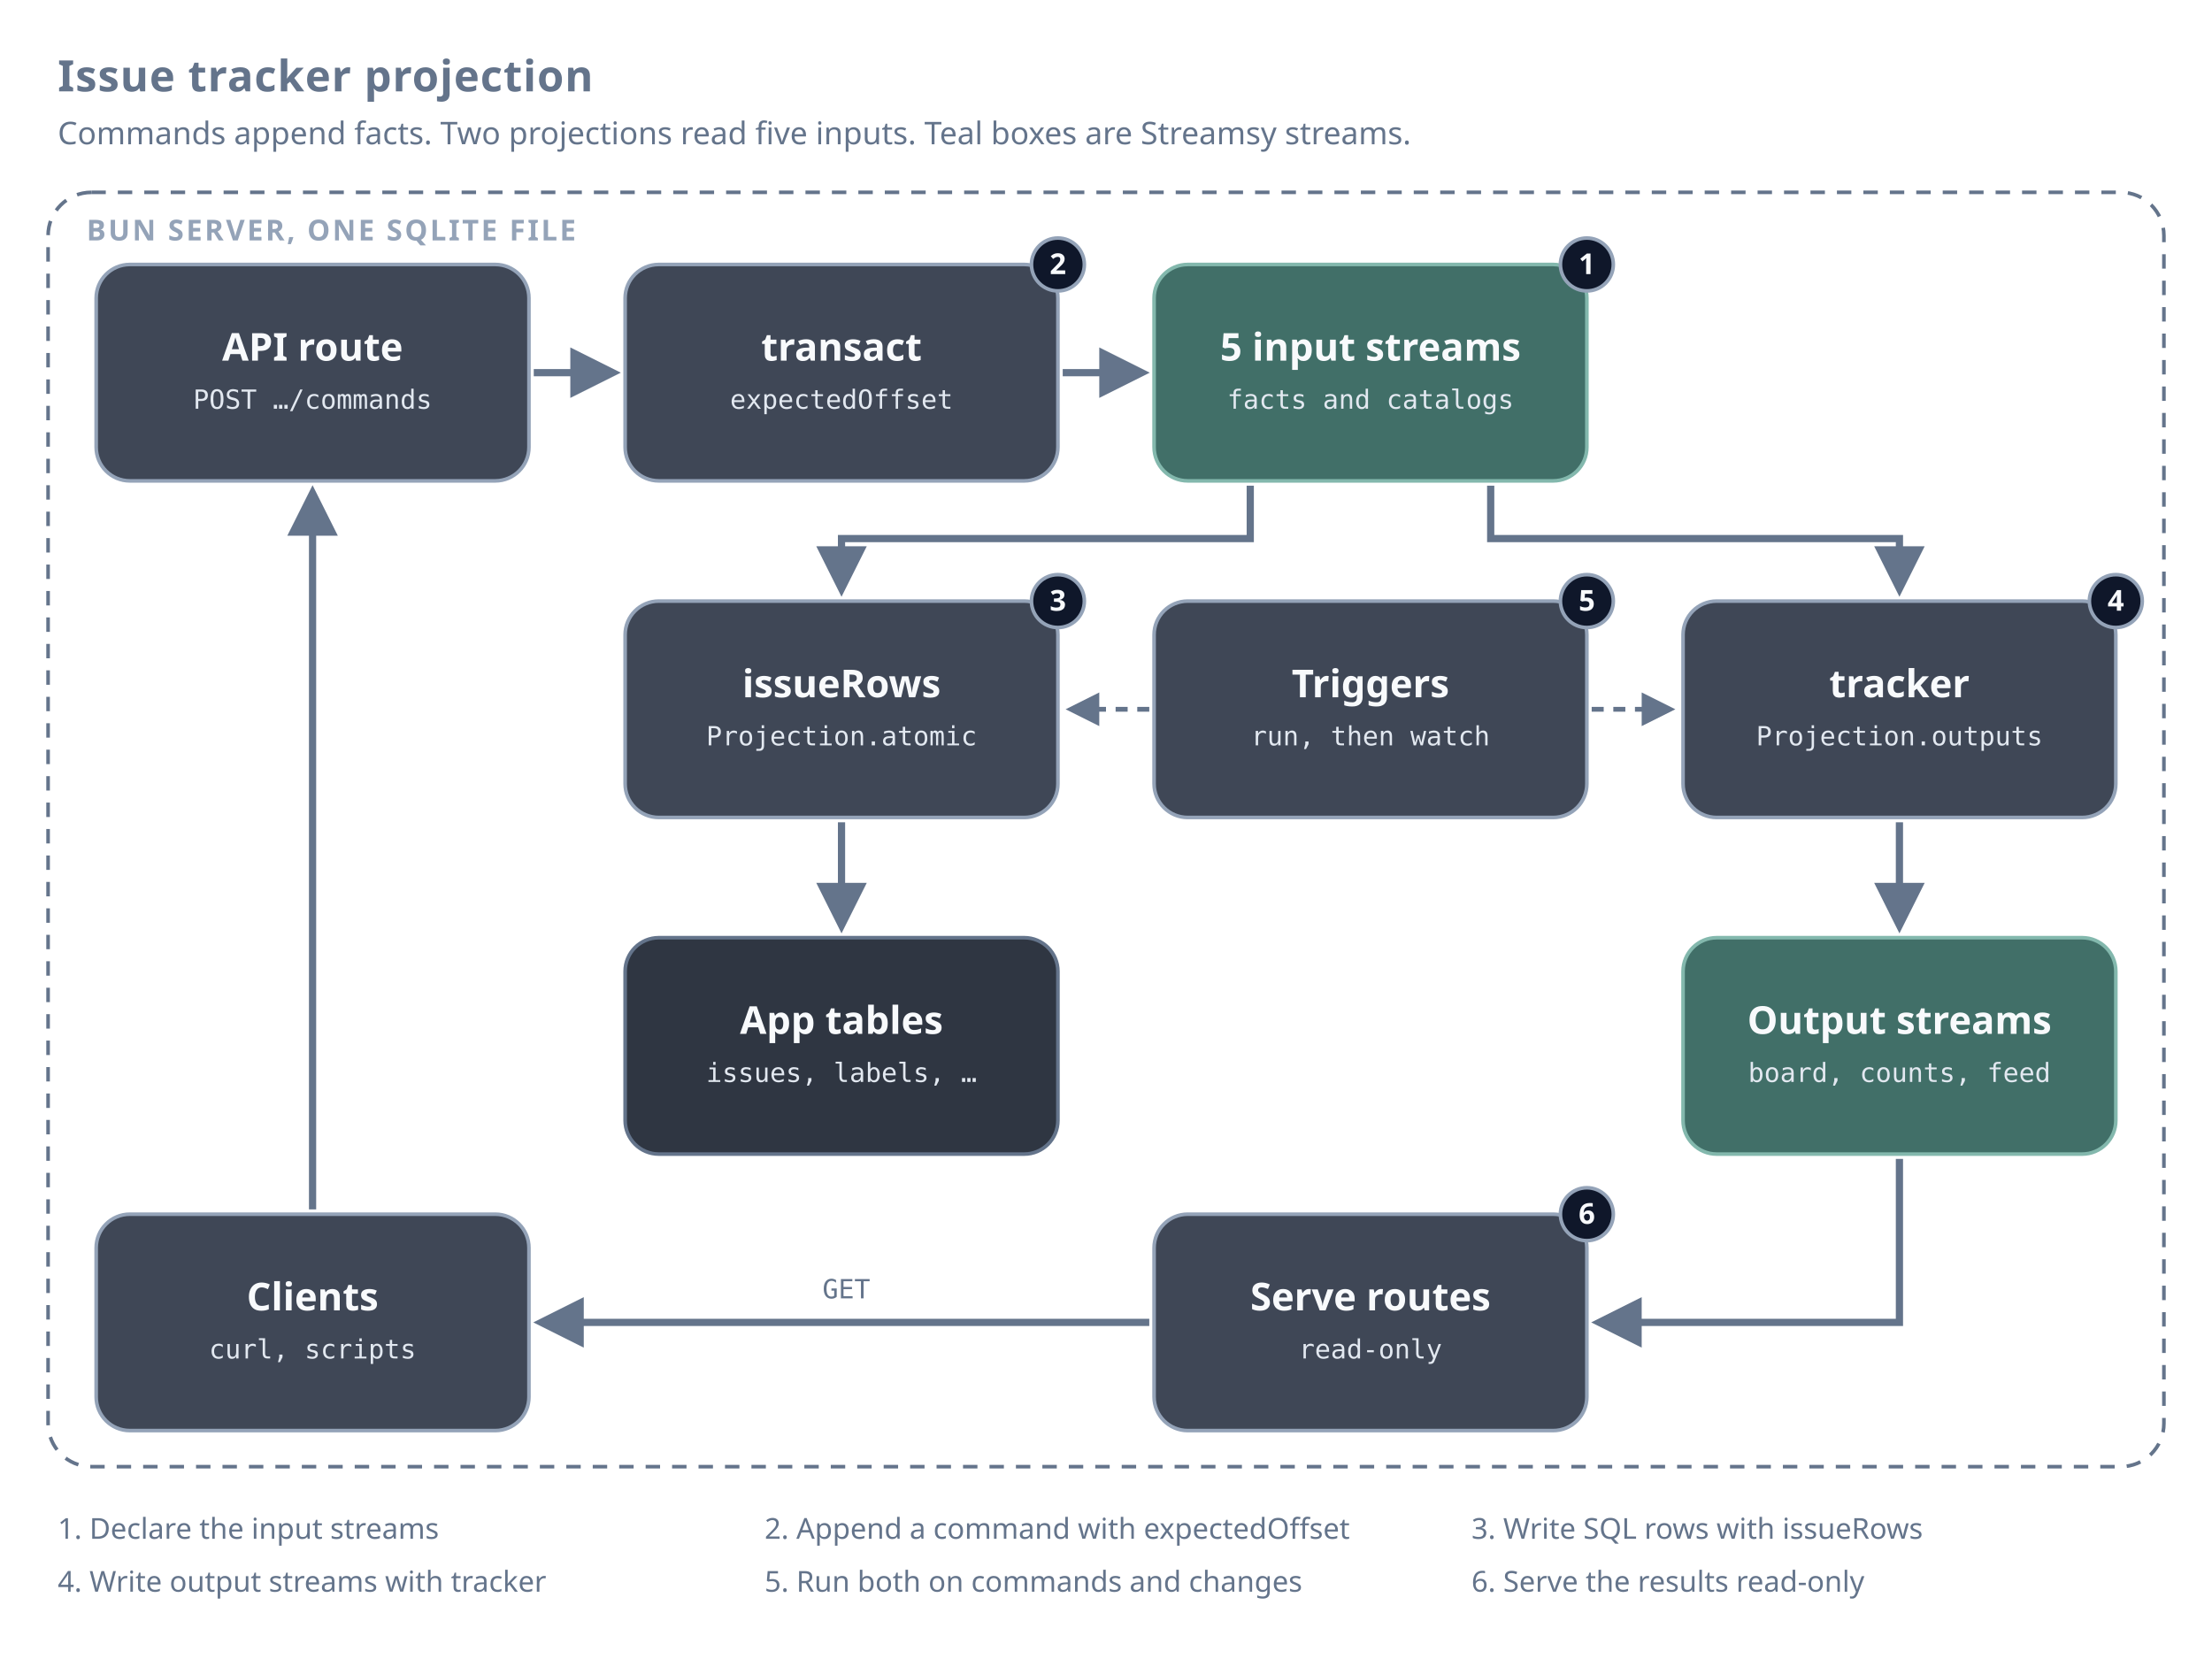
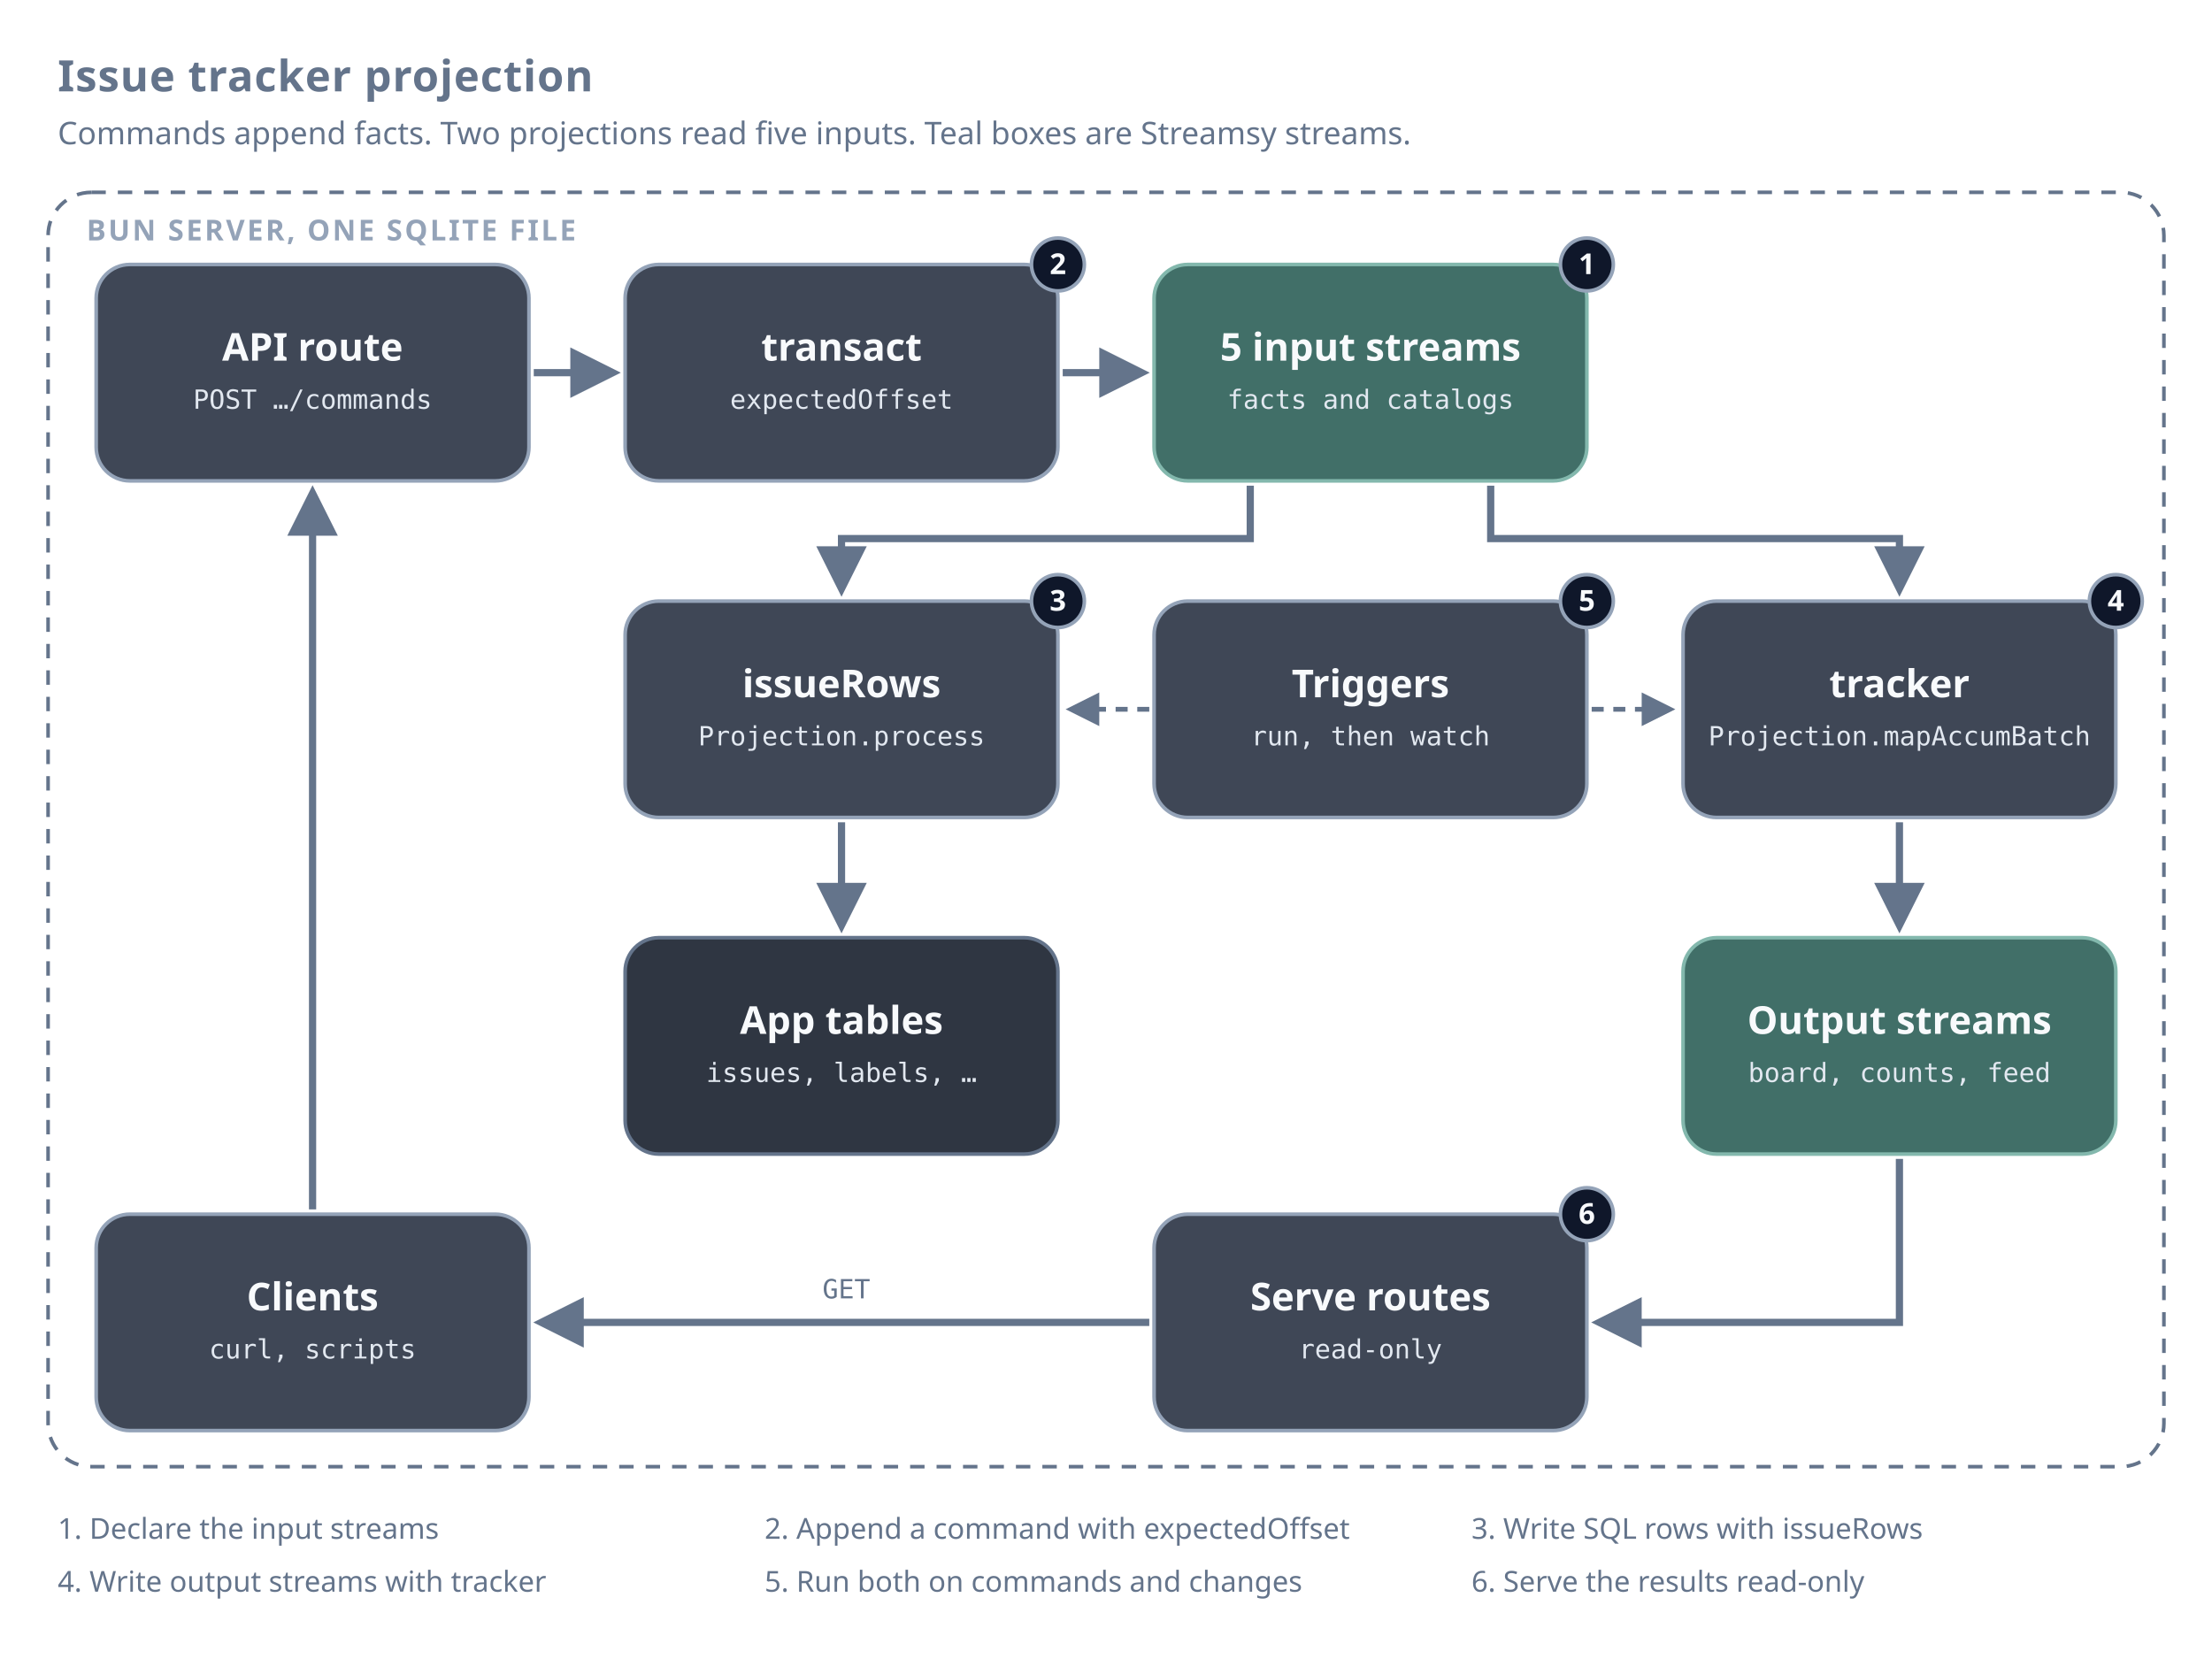
<svg xmlns="http://www.w3.org/2000/svg" viewBox="0 0 920 690" width="920" height="690" role="img" aria-labelledby="title desc">
  <defs>
    <marker id="arrow" viewBox="0 0 10 10" refX="8" refY="5" markerWidth="7" markerHeight="7" orient="auto-start-reverse">
      <path d="M 0 0 L 10 5 L 0 10 z" fill="#64748b" />
    </marker>
    <style>
      .heading { fill: #64748b; font: 700 18px ui-sans-serif, system-ui, sans-serif; letter-spacing: .02em; }
      .caption { fill: #64748b; font: 500 13px ui-sans-serif, system-ui, sans-serif; }
      .group-label { fill: #94a3b8; font: 700 12px ui-sans-serif, system-ui, sans-serif; letter-spacing: .08em; }
      .node-title { fill: #f8fafc; font: 700 16px ui-sans-serif, system-ui, sans-serif; }
      .node-subtitle { fill: #e2e8f0; font: 500 11px ui-monospace, SFMono-Regular, Menlo, monospace; }
      .flow-label { fill: #64748b; font: 500 11px ui-monospace, SFMono-Regular, Menlo, monospace; }
      .step { fill: #f8fafc; font: 700 12px ui-sans-serif, system-ui, sans-serif; }
      .legend { fill: #64748b; font: 500 12px ui-sans-serif, system-ui, sans-serif; }
      .group { fill: none; stroke: #64748b; stroke-width: 1.5; stroke-dasharray: 6 5; }
      .node { fill: #3f4756; stroke: #94a3b8; stroke-width: 1.5; }
      .stream { fill: #416f68; stroke: #83b8ad; stroke-width: 1.5; }
      .host { fill: #2f3642; stroke: #64748b; stroke-width: 1.5; }
      .flow { fill: none; stroke: #64748b; stroke-width: 3; marker-end: url(#arrow); }
      .trigger { fill: none; stroke: #64748b; stroke-width: 2; stroke-dasharray: 5 4; marker-end: url(#arrow); }
      .badge { fill: #0f172a; stroke: #94a3b8; stroke-width: 1.5; }
    </style>
  </defs>
  <text class="heading" x="24" y="38">Issue tracker projection</text>
  <text class="caption" x="24" y="60">Commands append facts. Two projections read five inputs. Teal boxes are Streamsy streams.</text>
  <rect class="group" x="20" y="80" width="880" height="530" rx="18" />
  <text class="group-label" x="36" y="100">BUN SERVER, ONE SQLITE FILE</text>
  <rect class="node" x="40" y="110" width="180" height="90" rx="14" />
  <text class="node-title" x="130" y="150" text-anchor="middle">API route</text>
  <text class="node-subtitle" x="130" y="170" text-anchor="middle">POST …/commands</text>
  <rect class="node" x="260" y="110" width="180" height="90" rx="14" />
  <text class="node-title" x="350" y="150" text-anchor="middle">transact</text>
  <text class="node-subtitle" x="350" y="170" text-anchor="middle">expectedOffset</text>
  <rect class="stream" x="480" y="110" width="180" height="90" rx="14" />
  <text class="node-title" x="570" y="150" text-anchor="middle">5 input streams</text>
  <text class="node-subtitle" x="570" y="170" text-anchor="middle">facts and catalogs</text>
  <rect class="node" x="260" y="250" width="180" height="90" rx="14" />
  <text class="node-title" x="350" y="290" text-anchor="middle">issueRows</text>
-   <text class="node-subtitle" x="350" y="310" text-anchor="middle">Projection.atomic</text>
+   <text class="node-subtitle" x="350" y="310" text-anchor="middle">Projection.process</text>
  <rect class="node" x="480" y="250" width="180" height="90" rx="14" />
  <text class="node-title" x="570" y="290" text-anchor="middle">Triggers</text>
  <text class="node-subtitle" x="570" y="310" text-anchor="middle">run, then watch</text>
  <rect class="node" x="700" y="250" width="180" height="90" rx="14" />
  <text class="node-title" x="790" y="290" text-anchor="middle">tracker</text>
-   <text class="node-subtitle" x="790" y="310" text-anchor="middle">Projection.outputs</text>
+   <text class="node-subtitle" x="790" y="310" text-anchor="middle">Projection.mapAccumBatch</text>
  <rect class="host" x="260" y="390" width="180" height="90" rx="14" />
  <text class="node-title" x="350" y="430" text-anchor="middle">App tables</text>
  <text class="node-subtitle" x="350" y="450" text-anchor="middle">issues, labels, …</text>
  <rect class="stream" x="700" y="390" width="180" height="90" rx="14" />
  <text class="node-title" x="790" y="430" text-anchor="middle">Output streams</text>
  <text class="node-subtitle" x="790" y="450" text-anchor="middle">board, counts, feed</text>
  <rect class="node" x="40" y="505" width="180" height="90" rx="14" />
  <text class="node-title" x="130" y="545" text-anchor="middle">Clients</text>
  <text class="node-subtitle" x="130" y="565" text-anchor="middle">curl, scripts</text>
  <rect class="node" x="480" y="505" width="180" height="90" rx="14" />
  <text class="node-title" x="570" y="545" text-anchor="middle">Serve routes</text>
  <text class="node-subtitle" x="570" y="565" text-anchor="middle">read-only</text>
  <path class="flow" d="M 130 503 V 206" />
  <path class="flow" d="M 222 155 H 254" />
  <path class="flow" d="M 442 155 H 474" />
  <path class="flow" d="M 520 202 V 224 H 350 V 244" />
  <path class="flow" d="M 620 202 V 224 H 790 V 244" />
  <path class="trigger" d="M 478 295 H 446" />
  <path class="trigger" d="M 662 295 H 694" />
  <path class="flow" d="M 350 342 V 384" />
  <path class="flow" d="M 790 342 V 384" />
  <path class="flow" d="M 790 482 V 550 H 666" />
  <path class="flow" d="M 478 550 H 226" />
  <text class="flow-label" x="352" y="540" text-anchor="middle">GET</text>
  <circle class="badge" cx="660" cy="110" r="11" />
  <text class="step" x="660" y="114" text-anchor="middle">1</text>
  <circle class="badge" cx="440" cy="110" r="11" />
  <text class="step" x="440" y="114" text-anchor="middle">2</text>
  <circle class="badge" cx="440" cy="250" r="11" />
  <text class="step" x="440" y="254" text-anchor="middle">3</text>
  <circle class="badge" cx="880" cy="250" r="11" />
  <text class="step" x="880" y="254" text-anchor="middle">4</text>
  <circle class="badge" cx="660" cy="250" r="11" />
  <text class="step" x="660" y="254" text-anchor="middle">5</text>
  <circle class="badge" cx="660" cy="505" r="11" />
  <text class="step" x="660" y="509" text-anchor="middle">6</text>
  <text class="legend" x="24" y="640">1. Declare the input streams</text>
  <text class="legend" x="318" y="640">2. Append a command with expectedOffset</text>
  <text class="legend" x="612" y="640">3. Write SQL rows with issueRows</text>
  <text class="legend" x="24" y="662">4. Write output streams with tracker</text>
  <text class="legend" x="318" y="662">5. Run both on commands and changes</text>
  <text class="legend" x="612" y="662">6. Serve the results read-only</text>
</svg>
